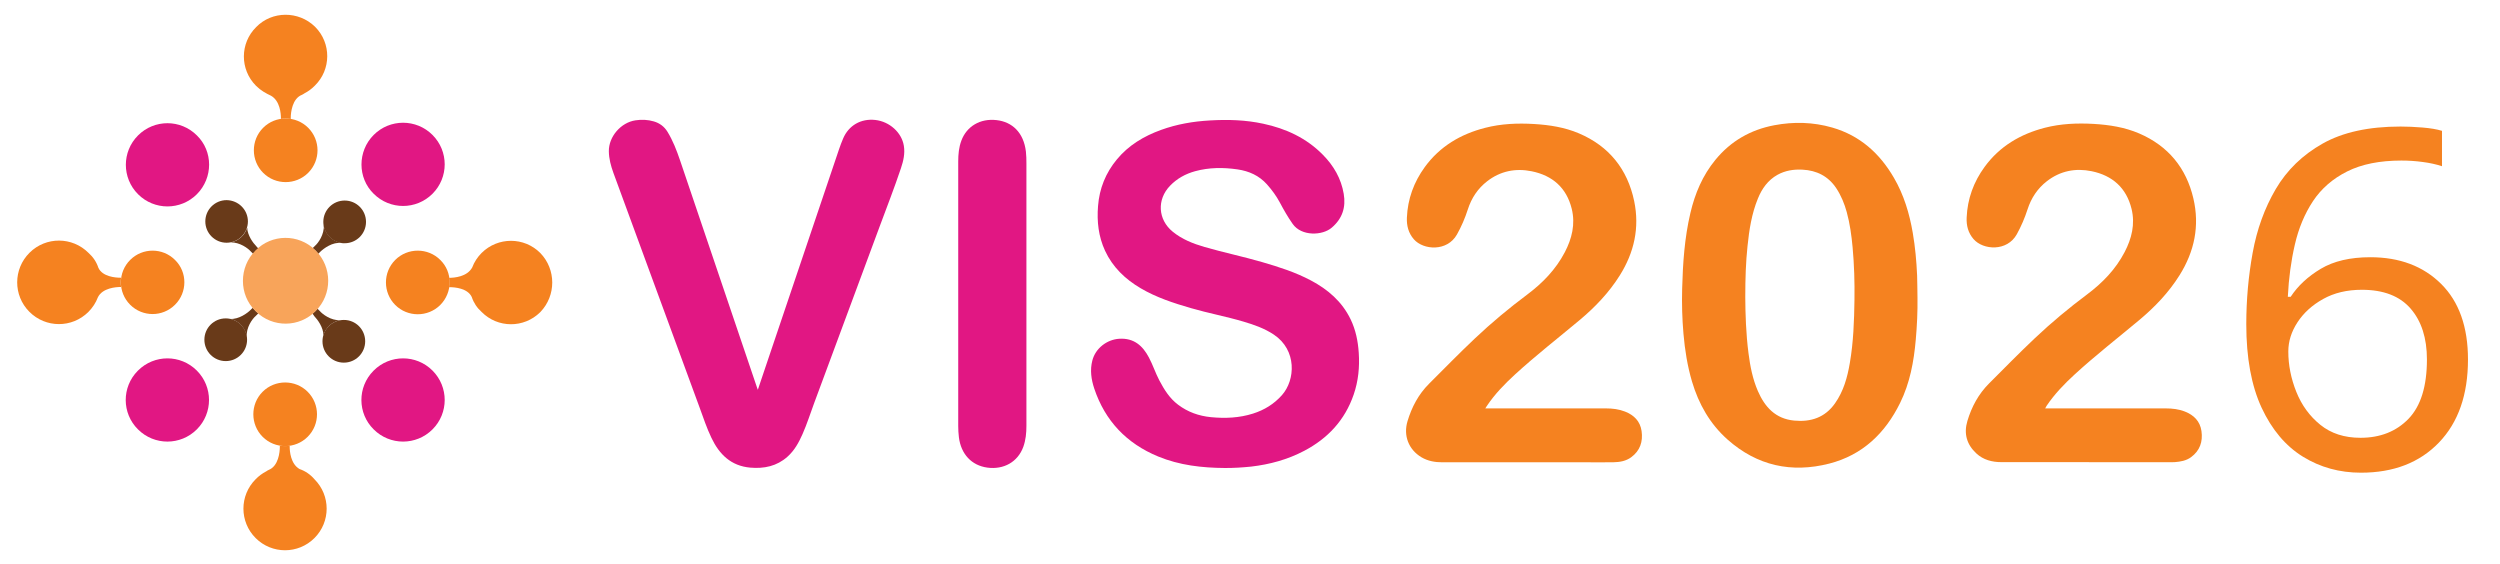
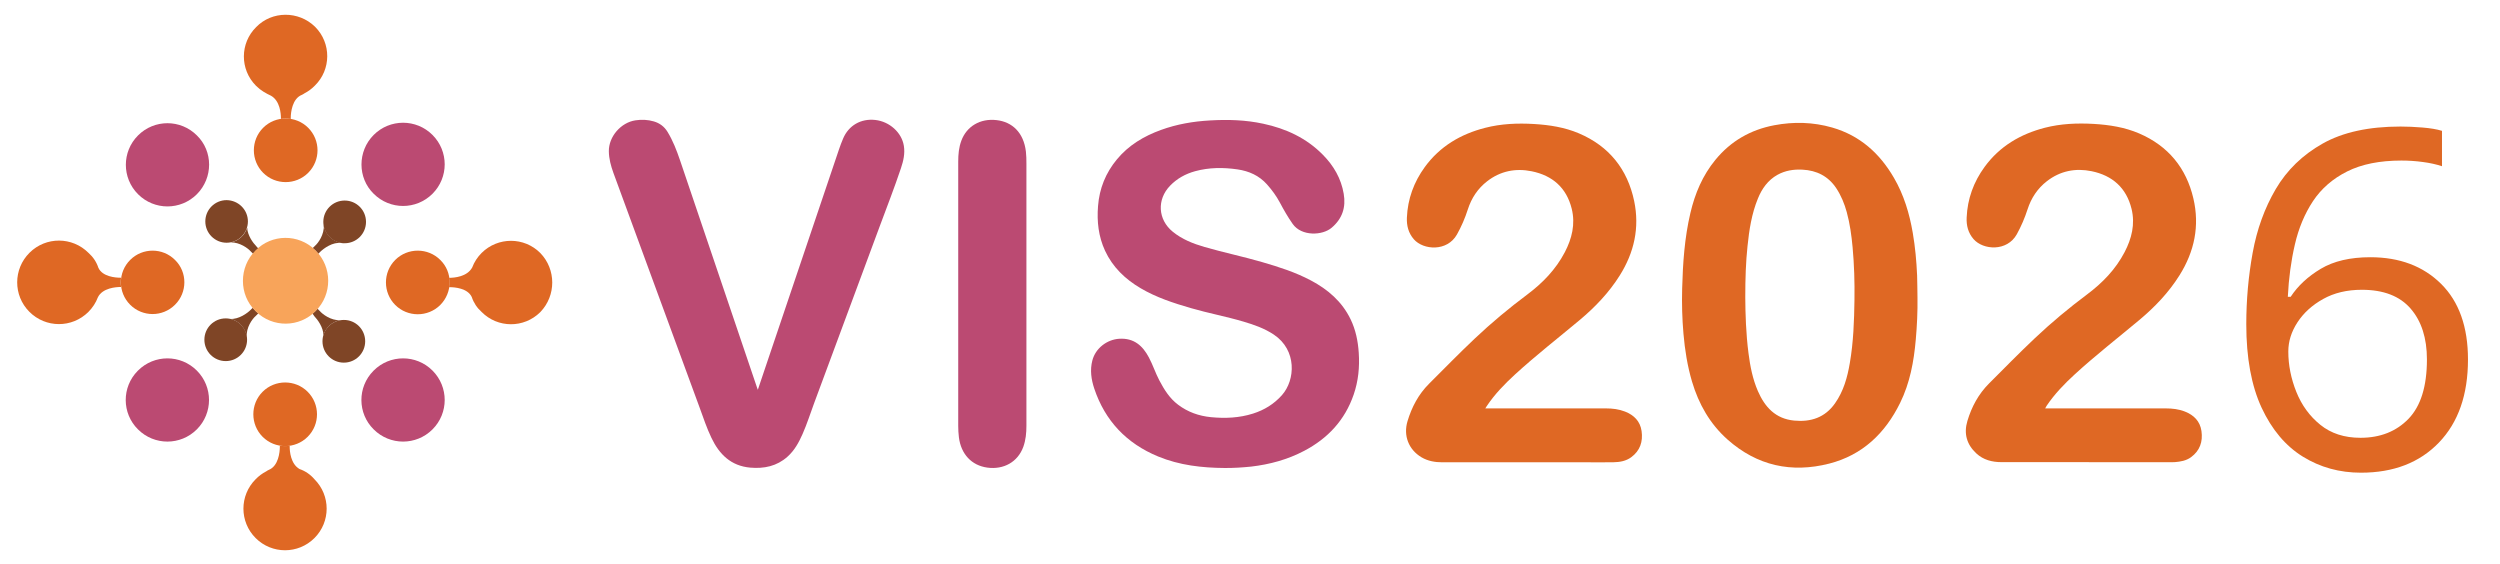
<svg xmlns="http://www.w3.org/2000/svg" id="Layer_1" version="1.1" viewBox="0 0 482.43 108.7">
  <defs>
    <style>
      .st0, .st1 {
-         fill: #f58220;
+         fill: #DF6824;
      }

      .st2 {
-         fill: #693a19;
+         fill: #7F4526;
      }

      .st3, .st1 {
        isolation: isolate;
      }

      .st4 {
        fill: #f8a45a;
      }

      .st1 {
        font-family: ArialRoundedMTBold, 'Arial Rounded MT Bold';
        font-size: 91px;
      }

      .st5 {
-         fill: #e11783;
+         fill: #BB4A72;
      }
    </style>
  </defs>
  <g id="Layer_2">
    <g id="Group_21">
      <g id="Graphic_681">
        <path class="st0" d="M23.37,53.59h-.15c-.89,0-3.43-.18-4.23-1.9-.36-1.11-1.02-2.1-1.9-2.88-3.14-3.16-8.23-3.18-11.39-.04s-3.18,8.23-.04,11.39,8.23,3.18,11.39.04c.8-.8,1.44-1.77,1.84-2.83.89-1.81,3.5-1.99,4.42-1.99h.05c-.08-.58-.08-1.19,0-1.79" />
      </g>
      <g id="Graphic_651">
        <path class="st0" d="M57.8,90.51c-1.72-.99-1.9-3.43-1.9-4.33v-.16c-.64.09-1.28.09-1.9-.02v.26c0,.99-.27,3.69-2.15,4.42-.16.07-.31.16-.46.27-.77.4-1.46.91-2.06,1.53-3.14,3.14-3.14,8.21,0,11.35,3.14,3.14,8.21,3.14,11.35,0s3.14-8.21,0-11.35h0c-.76-.89-1.76-1.59-2.88-1.97" />
      </g>
      <g id="Graphic_621">
        <path class="st0" d="M104.27,48.83c-3.12-3.14-8.19-3.14-11.33-.02-.8.8-1.42,1.75-1.82,2.81-.99,1.81-3.5,1.99-4.42,1.99h-.04c.09.6.09,1.2,0,1.81h.15c.89,0,3.43.18,4.23,1.9.36,1.11,1.02,2.1,1.9,2.88,3.1,3.14,8.16,3.16,11.3.05.02-.02.04-.04.05-.05,3.04-3.18,3.04-8.2-.02-11.37" />
      </g>
      <g id="Graphic_591">
        <path class="st0" d="M49.43,5.23c-3.14,3.1-3.16,8.16-.05,11.3.02.02.04.04.05.05.89.89,1.9,1.44,2.88,1.9,1.72.99,1.9,3.43,1.9,4.33v.13c.64-.09,1.28-.09,1.9.02v-.24c0-.99.27-3.69,2.15-4.42.16-.07.31-.16.46-.27.77-.4,1.46-.91,2.06-1.53,3.14-3.1,3.16-8.16.05-11.3-.02-.02-.04-.04-.05-.05-3.16-3.08-8.29-3.08-11.35.08" />
      </g>
      <g id="Graphic_561">
        <path class="st5" d="M37.99,37.48c-3.14,3.14-8.21,3.14-11.35,0-3.14-3.14-3.14-8.21,0-11.35s8.21-3.14,11.35,0h0c3.15,3.06,3.15,8.19,0,11.35" />
      </g>
      <g id="Graphic_531">
        <path class="st5" d="M72.11,71.51c3.14-3.14,8.21-3.14,11.35,0s3.14,8.21,0,11.35-8.21,3.14-11.35,0h0c-3.14-3.1-3.16-8.16-.05-11.3.02-.01.03-.03.05-.05" />
      </g>
      <g id="Graphic_501">
        <path class="st5" d="M72.11,26.04c3.14-3.14,8.21-3.14,11.35,0s3.14,8.21,0,11.35c-3.14,3.14-8.21,3.14-11.35,0h0c-3.14-3.07-3.14-8.2,0-11.35" />
      </g>
      <g id="Graphic_471">
        <path class="st5" d="M26.63,71.51c3.14-3.14,8.21-3.14,11.35,0s3.14,8.21,0,11.35-8.21,3.14-11.35,0h0c-3.14-3.1-3.16-8.16-.05-11.3.02-.01.04-.03.05-.05" />
      </g>
      <g id="Graphic_441">
        <path class="st0" d="M33.77,58.81c-2.39,2.39-6.26,2.39-8.65,0s-2.39-6.26,0-8.65,6.26-2.39,8.65,0h0c2.41,2.34,2.41,6.26,0,8.65" />
      </g>
      <g id="Graphic_411">
        <path class="st0" d="M59.47,33.35c-2.39,2.39-6.3,2.39-8.69,0s-2.39-6.3,0-8.69,6.3-2.39,8.69,0h0c2.39,2.39,2.41,6.26.02,8.67l-.02.02" />
      </g>
      <g id="Graphic_381">
        <path class="st0" d="M84.96,58.85c-2.39,2.39-6.3,2.39-8.69,0s-2.39-6.3,0-8.69,6.3-2.39,8.69,0h0c2.41,2.34,2.41,6.26,0,8.69" />
      </g>
      <g id="Graphic_351">
        <path class="st0" d="M59.37,84.29c-2.39,2.39-6.3,2.39-8.69,0s-2.39-6.3,0-8.69,6.3-2.39,8.69,0h0c2.39,2.39,2.41,6.26.02,8.67l-.02.02" />
      </g>
      <g id="Graphic_321">
        <path class="st2" d="M49.43,47.48c-.57-.57-1.68-2.04-1.73-3.56-.44,1.46-1.64,2.55-3.14,2.85,1.75,0,3.28,1.13,3.8,1.72l.49.49c.16-.2.33-.38.51-.57.16-.16.35-.33.51-.47-.17-.13-.31-.28-.44-.46" />
      </g>
      <g id="Graphic_291">
        <path class="st2" d="M62.48,43.41c.13,1.86-1.09,3.52-1.72,4.05l-.42.42c.18.16.36.31.55.49.18.18.36.38.53.6l.35-.35c.64-.64,2.43-1.99,4.14-1.72h.47c-1.97-.06-3.61-1.54-3.9-3.49" />
      </g>
      <g id="Graphic_261">
        <path class="st2" d="M62.42,64.71c.44-1.51,1.68-2.65,3.23-2.92-1.82.09-3.45-1.19-3.98-1.81l-.4-.4c-.13.15-.26.29-.38.42-.18.18-.38.36-.58.53.11.18.24.36.38.53.56.58,1.71,2.09,1.73,3.65" />
      </g>
      <g id="Graphic_231">
        <path class="st2" d="M49.34,60.02c-.2-.2-.4-.42-.58-.62l-.42.42c-.6.6-2.24,1.82-3.89,1.72,1.7.38,2.96,1.81,3.16,3.54-.15-1.86,1.09-3.56,1.72-4.09l.51-.51c-.17-.15-.34-.3-.5-.46" />
      </g>
      <g id="Graphic_201">
        <path class="st2" d="M47.84,42.73c0,2.26-1.84,4.11-4.11,4.11s-4.11-1.84-4.11-4.11,1.84-4.11,4.11-4.11h0c2.27.03,4.11,1.85,4.11,4.11" />
      </g>
      <g id="Graphic_171">
        <path class="st2" d="M70.63,42.82c0,2.28-1.84,4.12-4.12,4.12s-4.12-1.84-4.12-4.12,1.84-4.12,4.12-4.12,4.12,1.84,4.12,4.12h0" />
      </g>
      <g id="Graphic_141">
        <path class="st2" d="M70.47,65.86c0,2.28-1.84,4.12-4.12,4.12s-4.12-1.84-4.12-4.12,1.84-4.12,4.12-4.12c2.28-.01,4.12,1.83,4.12,4.12h0" />
      </g>
      <g id="Graphic_111">
        <path class="st2" d="M47.68,65.56c0,2.28-1.84,4.12-4.12,4.12s-4.12-1.84-4.12-4.12,1.84-4.12,4.12-4.12h0c2.27,0,4.12,1.84,4.12,4.12h0" />
      </g>
      <g id="Graphic_81">
        <path class="st4" d="M49.3,48.34c3.14-3.21,8.29-3.25,11.5-.11.04.04.07.07.11.11,3.23,3.21,3.23,8.45.02,11.66l-.02.02c-3.14,3.21-8.29,3.25-11.5.11-.04-.04-.07-.07-.11-.11-3.23-3.16-3.23-8.45,0-11.68" />
      </g>
    </g>
    <path class="st5" d="M236.37,90.31c-4.42-.03-8.76-.52-12.88-2.22-6.08-2.51-10.24-6.86-12.33-13.11-.58-1.75-.85-3.57-.37-5.41.6-2.35,2.81-4.06,5.22-4.2,2.8-.16,4.49,1.33,5.7,3.62.76,1.43,1.25,2.97,2,4.4.94,1.78,1.98,3.47,3.63,4.71,1.88,1.42,4.01,2.17,6.33,2.4,2.75.27,5.48.15,8.13-.69,2.18-.69,4.05-1.84,5.58-3.56,2.61-2.94,2.9-8.69-1.55-11.67-1.81-1.21-3.8-1.9-5.85-2.51-3.37-1-6.83-1.64-10.2-2.62-3.34-.97-6.65-2.05-9.67-3.83-2.98-1.75-5.4-4.07-6.87-7.24-1.26-2.73-1.59-5.63-1.35-8.61.26-3.39,1.47-6.39,3.63-9,2.27-2.75,5.22-4.5,8.53-5.7,3.06-1.11,6.22-1.65,9.46-1.83,3.44-.2,6.86-.1,10.24.63,4.4.94,8.35,2.76,11.54,6.01,2.08,2.11,3.51,4.57,4.01,7.52.45,2.61-.27,4.8-2.32,6.54-1.78,1.53-5.82,1.7-7.53-.73-.92-1.31-1.71-2.69-2.46-4.1-.68-1.28-1.53-2.44-2.5-3.53-1.52-1.7-3.45-2.56-5.67-2.89-2.76-.4-5.5-.39-8.2.35-1.85.51-3.49,1.41-4.83,2.8-2.57,2.66-2.36,6.53.51,8.87,1.8,1.47,3.93,2.31,6.14,2.95,3.69,1.07,7.46,1.85,11.16,2.93,3.21.93,6.39,1.95,9.37,3.53,3.29,1.74,6,4.08,7.65,7.48.99,2.04,1.43,4.21,1.58,6.46.19,2.77-.08,5.47-.98,8.09-1.69,4.92-4.98,8.45-9.55,10.85-3.21,1.69-6.64,2.62-10.23,3.04-1.67.17-3.36.28-5.07.27h0Z" />
    <path class="st0" d="M370.02,57.41c.04,2.72-.09,5.44-.33,8.15-.37,4.22-1.13,8.35-3.02,12.19-2.88,5.86-7.26,10.06-13.67,11.71-7.29,1.87-13.93.42-19.63-4.64-3.41-3.03-5.57-6.85-6.86-11.19-.89-3.02-1.38-6.11-1.65-9.24-.25-2.9-.33-5.8-.25-8.71.13-4.9.46-9.79,1.59-14.58.88-3.76,2.35-7.24,4.82-10.25,2.96-3.62,6.78-5.81,11.36-6.68,3.75-.71,7.49-.62,11.18.44,5.35,1.54,9.17,4.97,11.92,9.71,1.92,3.3,2.99,6.88,3.63,10.61.47,2.73.72,5.49.84,8.25.05,1.41.04,2.82.07,4.23h0ZM336.79,57.38c.02,3.18.13,6.99.62,10.78.32,2.5.8,4.97,1.81,7.3,1.35,3.1,3.4,5.35,6.99,5.7,3.22.31,5.95-.57,7.89-3.32,1.66-2.35,2.4-5.04,2.87-7.82.69-4.02.83-8.08.89-12.14.05-3.39-.05-6.78-.36-10.16-.21-2.29-.52-4.56-1.13-6.79-.45-1.63-1.08-3.18-2.01-4.59-1.55-2.34-3.78-3.46-6.53-3.6-1.69-.09-3.32.16-4.82.99-1.85,1.03-3,2.66-3.78,4.57-1.21,2.95-1.69,6.07-2.01,9.21-.32,3.06-.43,6.15-.43,9.87h0Z" />
    <path class="st5" d="M146.24,75.22c.46-1.38.9-2.68,1.34-3.98,4.78-14.15,9.55-28.29,14.33-42.44.24-.7.5-1.39.79-2.07,1.07-2.53,3.44-3.89,6.21-3.58,2.75.31,5.1,2.42,5.51,5,.24,1.48-.09,2.91-.56,4.3-1.27,3.79-2.72,7.51-4.11,11.25-4.2,11.34-8.42,22.68-12.62,34.03-.75,2.01-1.39,4.07-2.26,6.03-.72,1.62-1.55,3.16-2.91,4.37-2.06,1.84-4.51,2.34-7.18,2.11-3.71-.33-5.97-2.55-7.49-5.74-.9-1.88-1.56-3.86-2.27-5.81-3.02-8.24-6.05-16.47-9.08-24.71-2.53-6.88-5.06-13.76-7.58-20.65-.48-1.33-.85-2.69-.87-4.12-.04-2.84,2.32-5.57,5.14-5.99,1.2-.18,2.38-.13,3.54.21,1.13.33,2.01.99,2.63,1.99,1.06,1.73,1.78,3.61,2.43,5.52,4.95,14.6,9.89,29.21,14.84,43.81.04.15.09.27.17.47h0Z" />
    <path class="st0" d="M286.62,78.81h23.3c1.25,0,2.48.15,3.66.61,1.73.68,2.93,1.86,3.2,3.76.29,2.04-.29,3.8-2.01,5.06-1,.73-2.18.94-3.39.96-1.56.03-3.13.01-4.69.01h-28.37c-1.42,0-2.78-.24-4.02-.97-2.46-1.47-3.53-4.16-2.69-6.96.82-2.72,2.11-5.18,4.15-7.22,2.91-2.91,5.8-5.86,8.79-8.69,3.23-3.06,6.63-5.89,10.19-8.55,2.94-2.2,5.48-4.82,7.21-8.12,1.39-2.65,2.08-5.45,1.35-8.41-1-4.05-3.7-6.42-7.73-7.24-3.11-.63-6.03-.05-8.58,1.92-1.82,1.41-3.03,3.24-3.74,5.44-.54,1.68-1.23,3.29-2.1,4.84-1.89,3.35-6.49,3.02-8.32.92-1.05-1.21-1.4-2.63-1.34-4.16.15-3.6,1.34-6.87,3.46-9.78,2.91-3.99,6.91-6.35,11.63-7.56,3.1-.8,6.27-.93,9.46-.74,2.97.18,5.89.63,8.64,1.8,5.83,2.48,9.38,6.92,10.67,13.07,1.07,5.13.01,9.91-2.78,14.35-2.09,3.33-4.75,6.11-7.75,8.62-4.15,3.47-8.43,6.8-12.42,10.45-2.04,1.87-3.96,3.84-5.5,6.15-.07.11-.15.24-.28.44h0Z" />
    <path class="st0" d="M394.66,78.81h23.26c1.27,0,2.52.14,3.71.61,1.73.68,2.92,1.87,3.19,3.76.29,2.05-.3,3.79-2.02,5.05-.93.68-2.03.86-3.14.95-.18.01-.37.01-.56.01-10.95,0-21.91,0-32.86-.01-1.81,0-3.51-.42-4.88-1.7-1.85-1.72-2.43-3.83-1.71-6.24.82-2.74,2.14-5.2,4.19-7.25,2.9-2.9,5.77-5.83,8.75-8.65,3.23-3.06,6.63-5.89,10.19-8.55,2.94-2.2,5.48-4.82,7.2-8.12,1.38-2.63,2.07-5.42,1.35-8.36-.99-4.05-3.68-6.44-7.7-7.27-3.12-.64-6.06-.07-8.63,1.92-1.82,1.41-3.03,3.25-3.74,5.44-.54,1.66-1.22,3.26-2.07,4.8-1.88,3.39-6.5,3.07-8.35.94-1.05-1.21-1.4-2.63-1.33-4.16.15-3.6,1.34-6.87,3.46-9.77,2.91-3.99,6.92-6.34,11.64-7.56,3.09-.79,6.23-.92,9.41-.74,3.02.18,5.99.64,8.78,1.84,5.6,2.41,9.09,6.67,10.46,12.54,1.24,5.29.21,10.24-2.68,14.84-2.09,3.33-4.75,6.11-7.75,8.62-4.15,3.47-8.43,6.8-12.42,10.45-2.02,1.85-3.93,3.82-5.47,6.11-.07.15-.15.29-.28.5h0Z" />
    <path class="st5" d="M198.07,56.66v25.51c0,1.39-.13,2.75-.6,4.06-1.08,2.96-3.83,4.42-6.91,4.01-3.1-.41-5.12-2.64-5.52-5.86-.09-.74-.13-1.47-.13-2.21V31.19c0-1.39.12-2.75.61-4.06,1.02-2.73,3.6-4.32,6.8-3.95,2.98.34,5.21,2.36,5.65,6.06.09.79.1,1.57.1,2.36v25.06h0Z" />
    <g class="st3">
      <text class="st1" transform="translate(428.47 90.31)">
        <tspan x="0" y="0">6</tspan>
      </text>
    </g>
  </g>
</svg>
